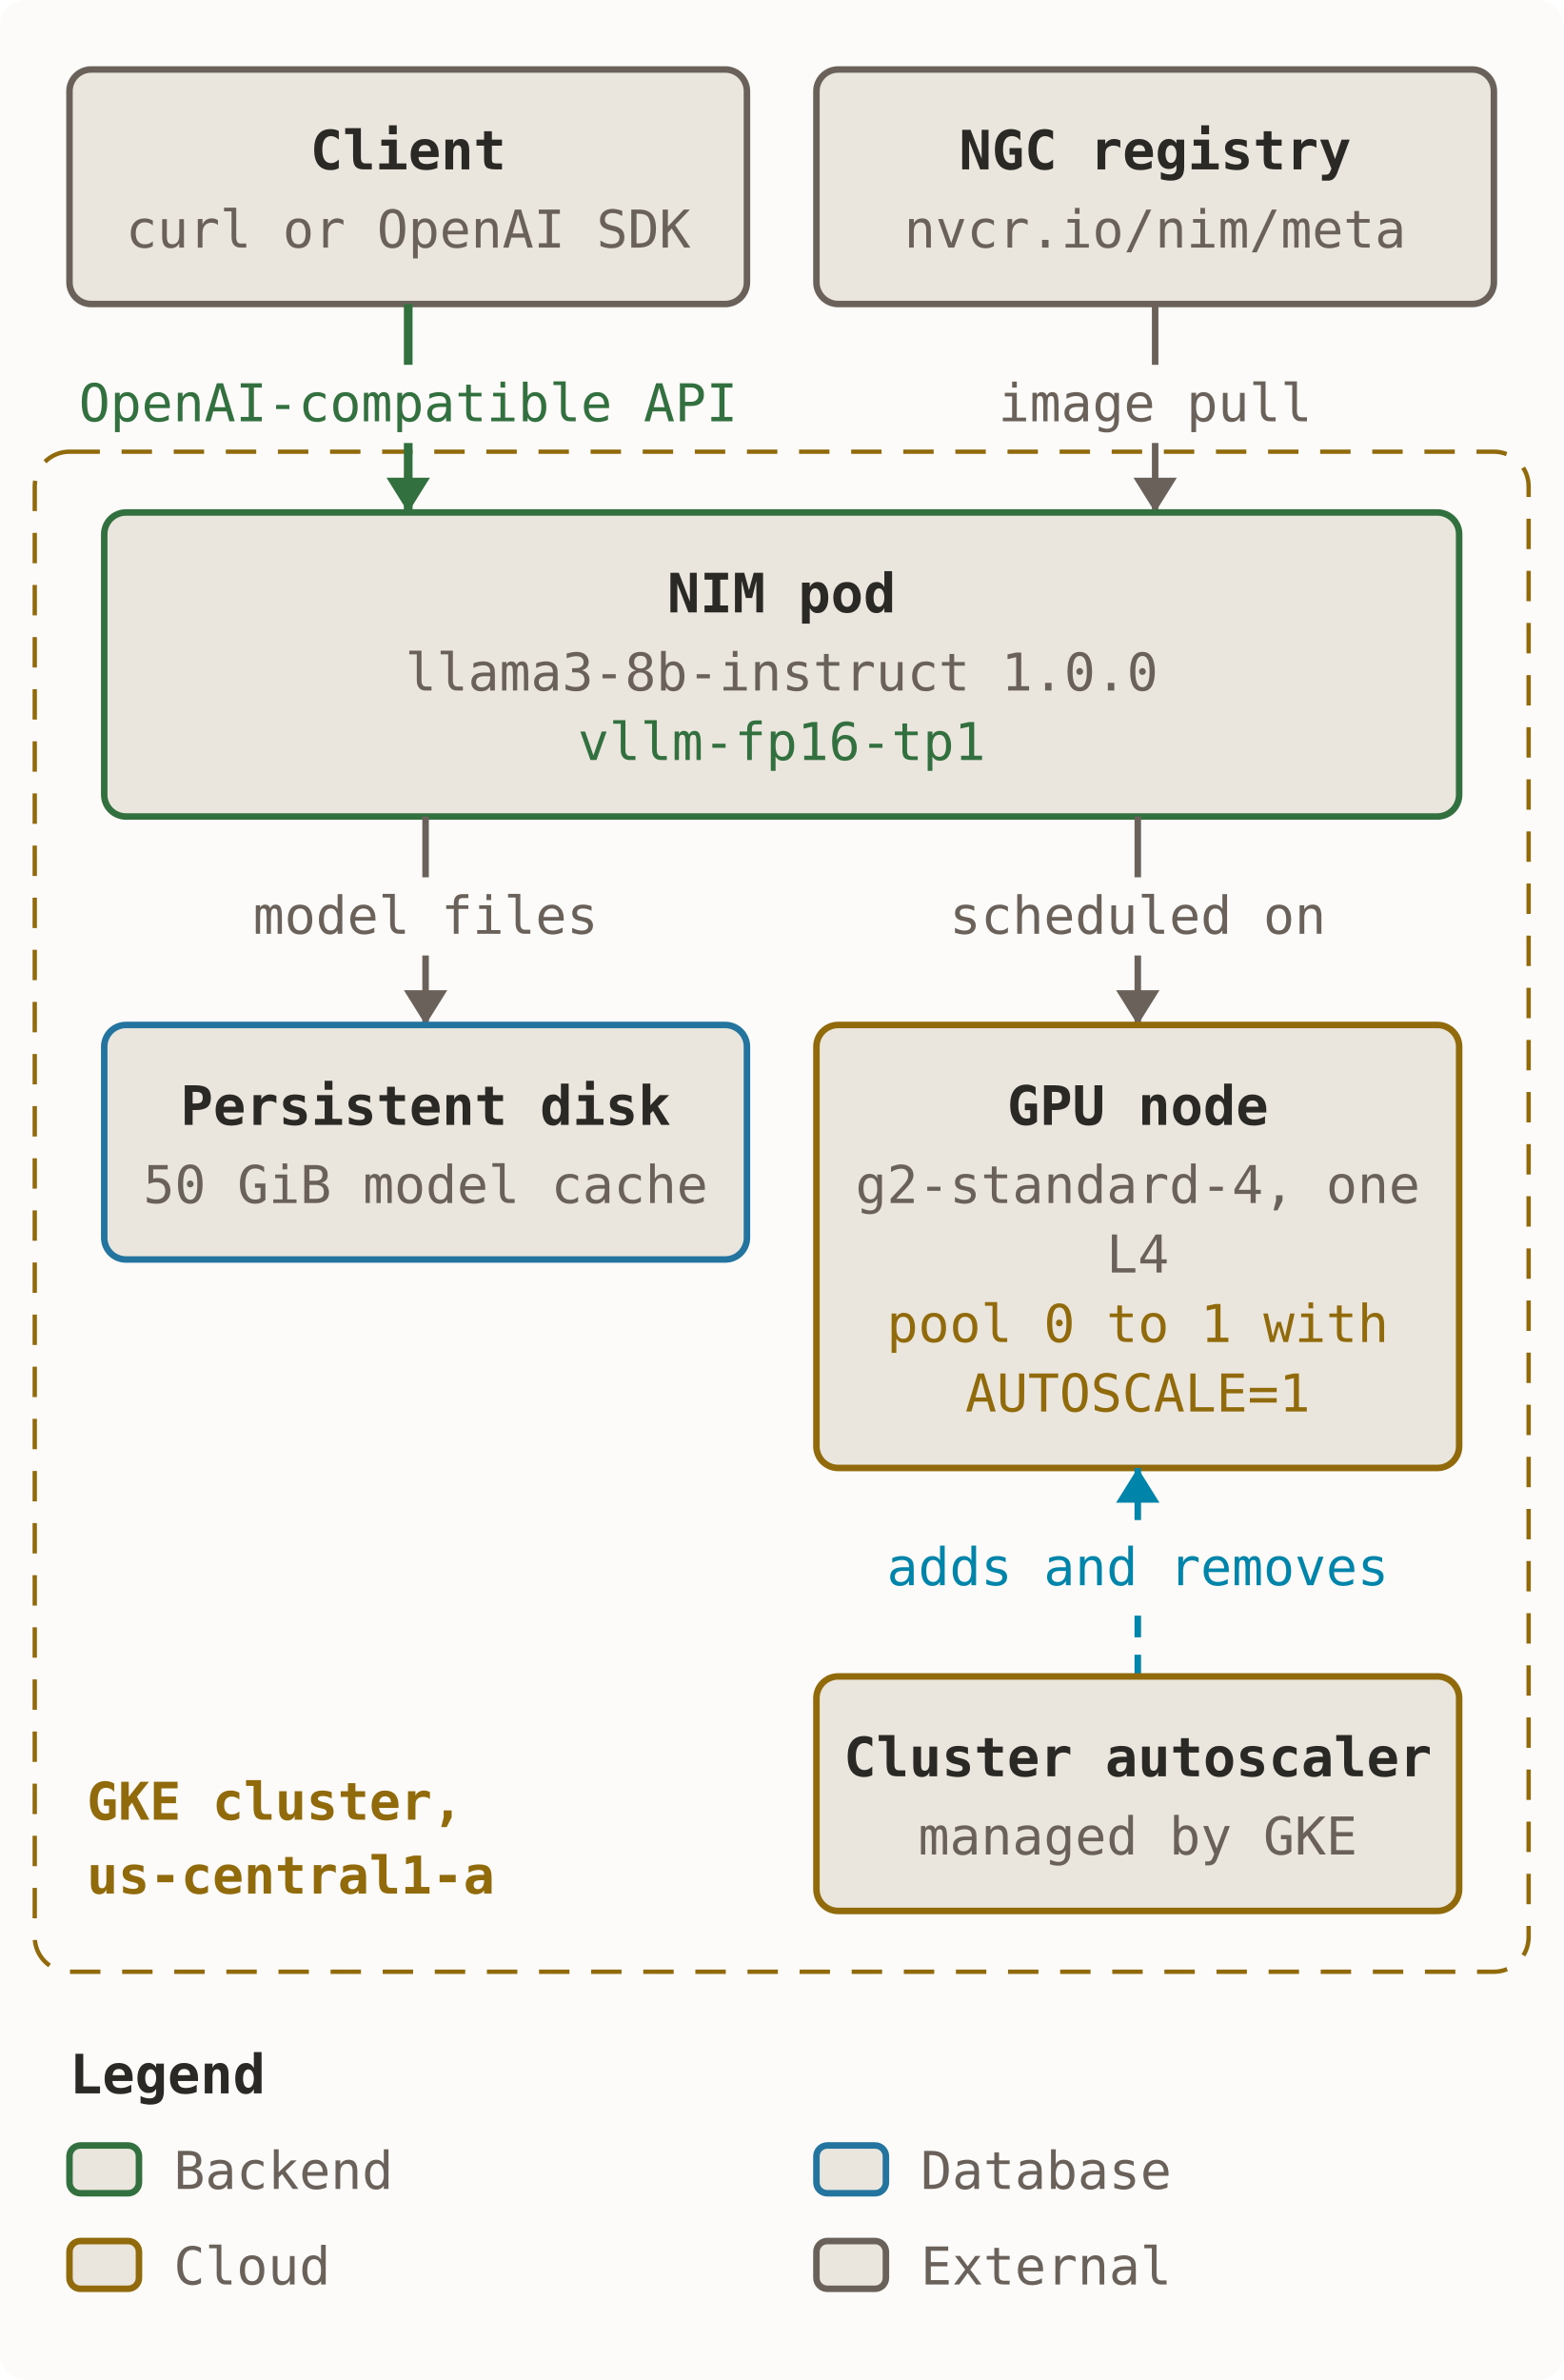
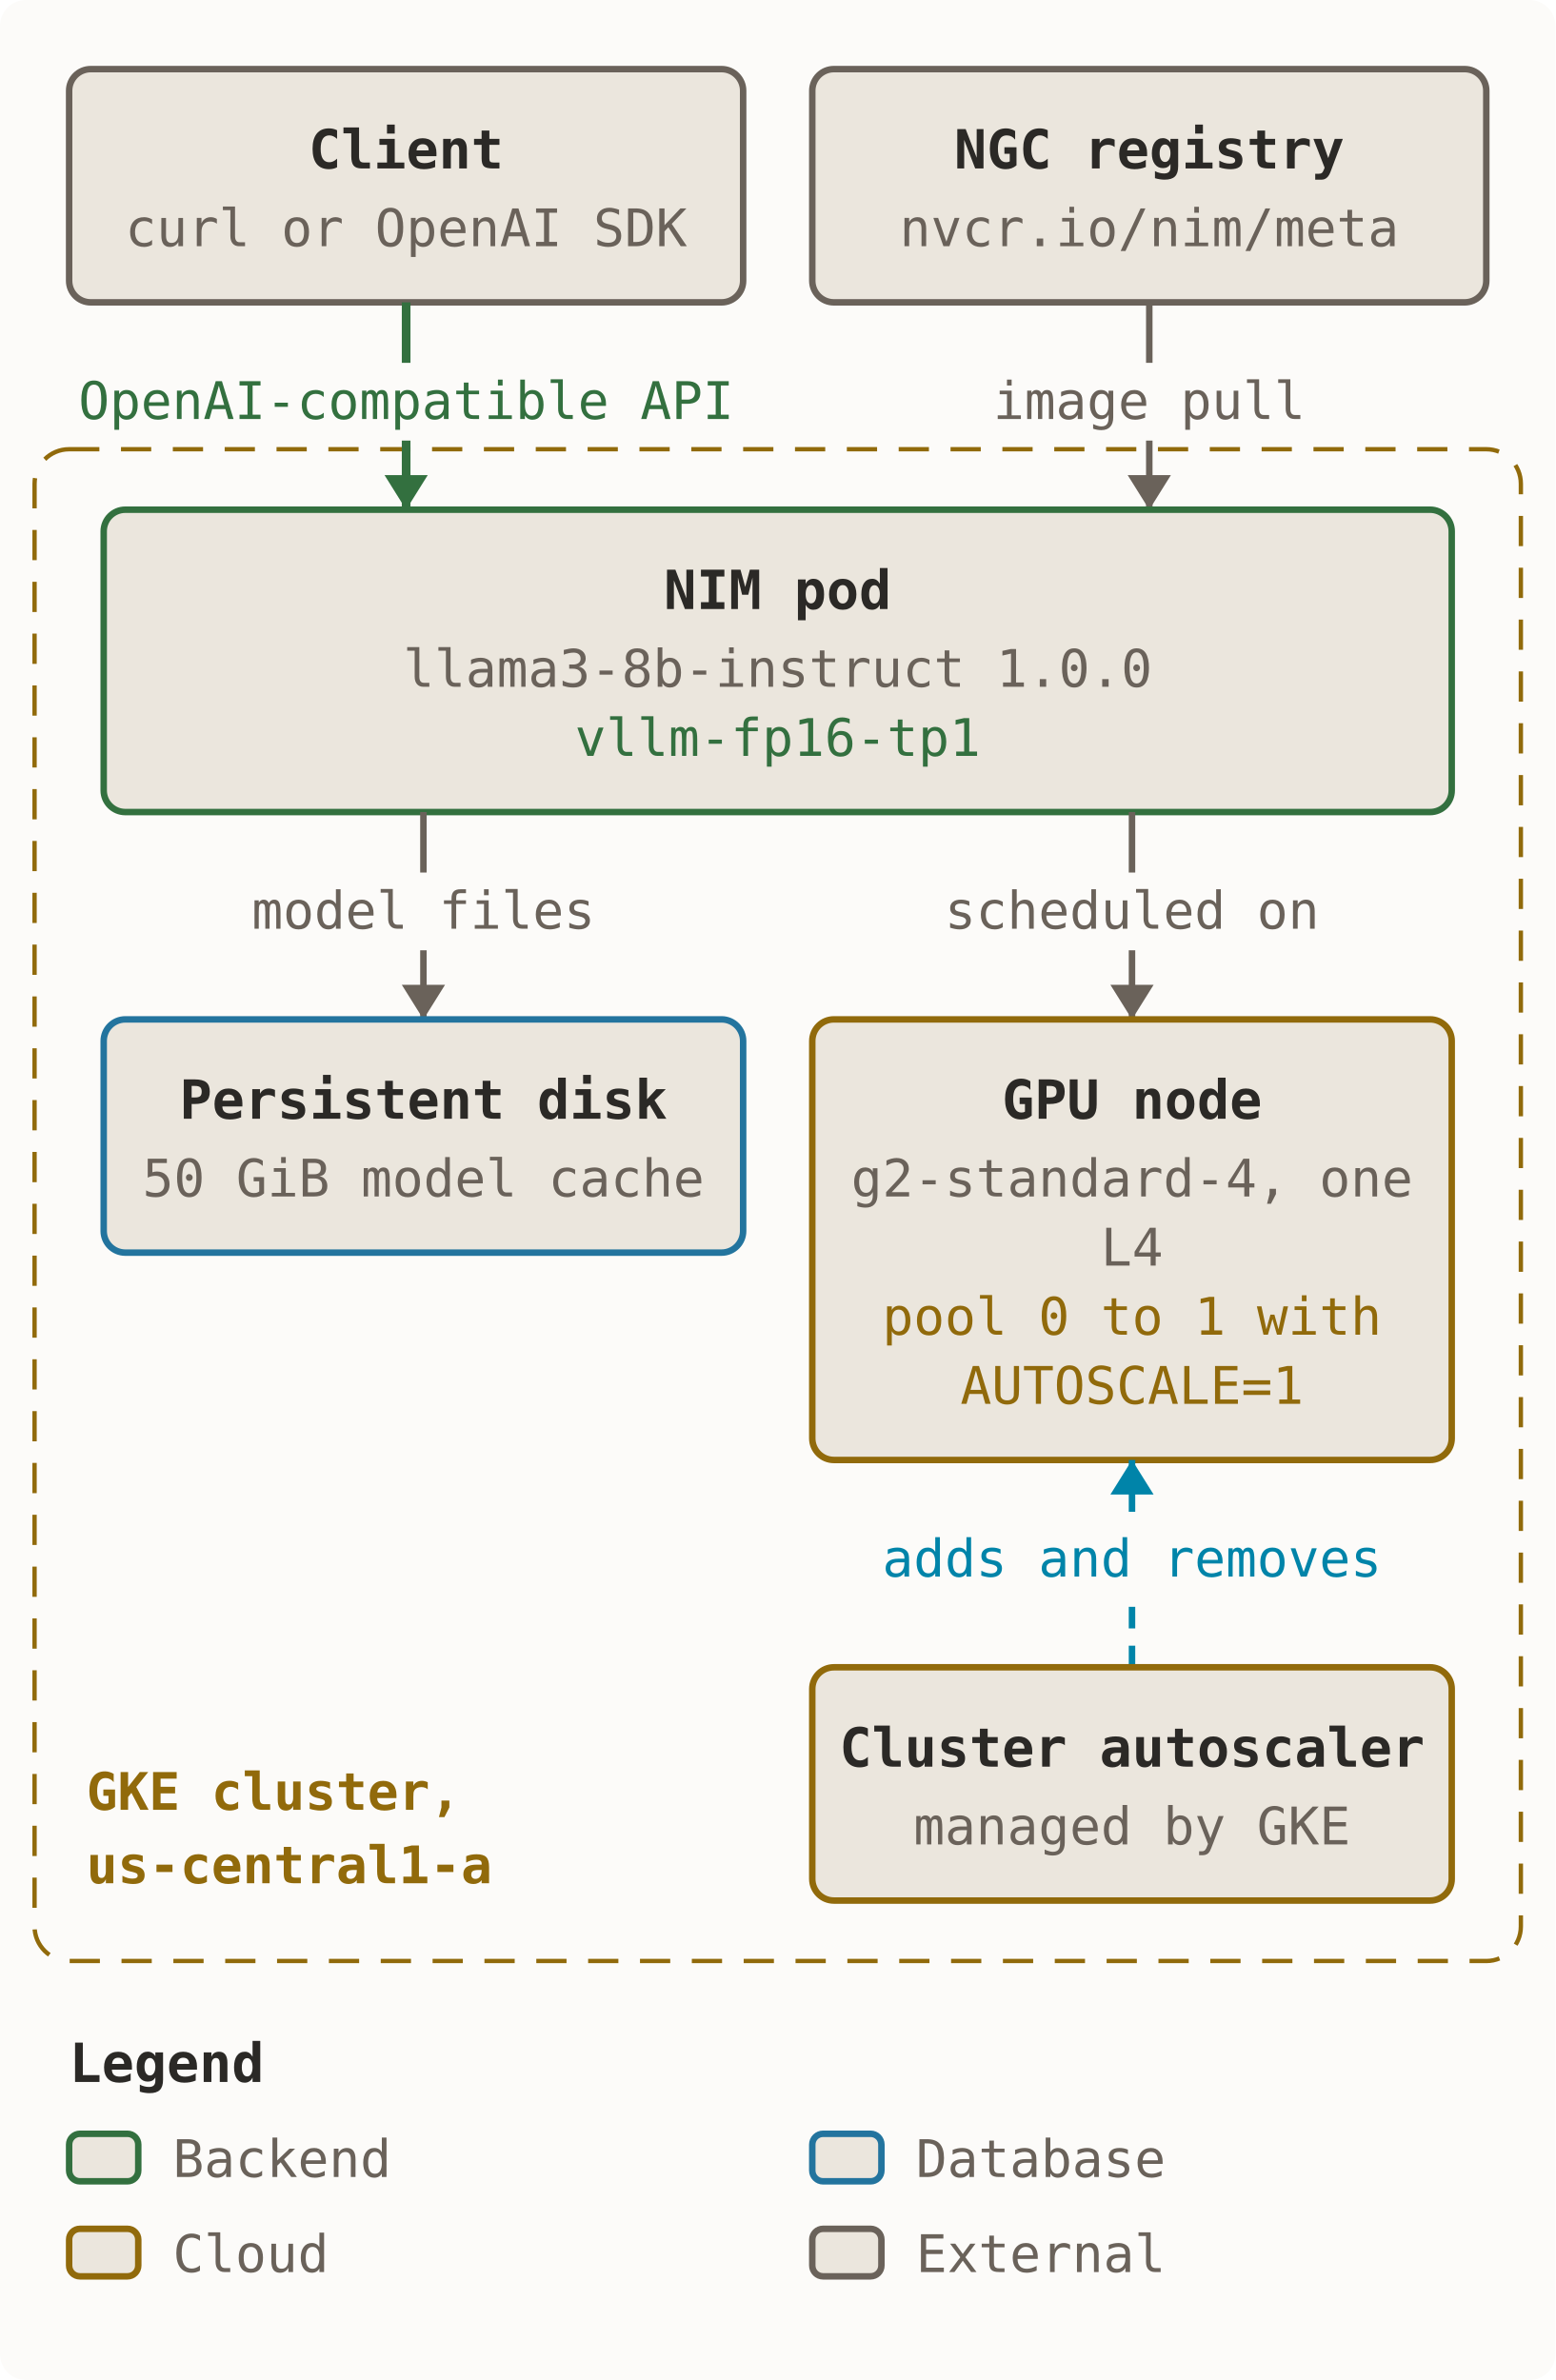
- <svg xmlns="http://www.w3.org/2000/svg" viewBox="0 0 360 548" role="img" font-family="ui-monospace, &quot;SFMono-Regular&quot;, &quot;SF Mono&quot;, Menlo, Consolas, monospace">
-   <rect width="360" height="548" rx="6" fill="#FCFBF9" />
+ <svg xmlns="http://www.w3.org/2000/svg" viewBox="0 0 360 551" role="img" font-family="ui-monospace, &quot;SFMono-Regular&quot;, &quot;SF Mono&quot;, Menlo, Consolas, monospace">
+   <rect width="360" height="551" rx="6" fill="#FCFBF9" />
  <rect x="16" y="16" width="156" height="54" rx="5" fill="#EBE6DD" stroke="#6A625A" stroke-width="1.5" />
  <text x="94" y="39" font-size="12.5" fill="#2B2926" text-anchor="middle" font-weight="600">Client</text>
  <text x="94" y="57" font-size="12" fill="#6A625A" text-anchor="middle">curl or OpenAI SDK</text>
  <rect x="188" y="16" width="156" height="54" rx="5" fill="#EBE6DD" stroke="#6A625A" stroke-width="1.5" />
  <text x="266" y="39" font-size="12.5" fill="#2B2926" text-anchor="middle" font-weight="600">NGC registry</text>
  <text x="266" y="57" font-size="12" fill="#6A625A" text-anchor="middle">nvcr.io/nim/meta</text>
  <rect x="8" y="104" width="344" height="350" rx="8" fill="none" stroke="#916A0B" stroke-dasharray="7 5" />
  <path d="M94 70 L94 118" fill="none" stroke="#33703F" stroke-width="2" />
  <polygon points="89,110 99,110 94,118" fill="#33703F" />
  <rect x="13.4" y="84" width="161.2" height="18" rx="3" fill="#FCFBF9" />
  <text x="94" y="97" font-size="12" fill="#33703F" text-anchor="middle">OpenAI-compatible API</text>
  <path d="M266 70 L266 118" fill="none" stroke="#6A625A" stroke-width="1.5" />
  <polygon points="261,110 271,110 266,118" fill="#6A625A" />
  <rect x="225.0" y="84" width="82.0" height="18" rx="3" fill="#FCFBF9" />
  <text x="266" y="97" font-size="12" fill="#6A625A" text-anchor="middle">image pull</text>
  <rect x="24" y="118" width="312" height="70" rx="5" fill="#EBE6DD" stroke="#33703F" stroke-width="1.5" />
  <text x="180" y="141" font-size="12.5" fill="#2B2926" text-anchor="middle" font-weight="600">NIM pod</text>
  <text x="180" y="159" font-size="12" fill="#6A625A" text-anchor="middle">llama3-8b-instruct 1.0.0</text>
  <text x="180" y="175" font-size="12" fill="#33703F" text-anchor="middle">vllm-fp16-tp1</text>
  <path d="M98 188 L98 236" fill="none" stroke="#6A625A" stroke-width="1.5" />
  <polygon points="93,228 103,228 98,236" fill="#6A625A" />
  <rect x="53.4" y="202" width="89.2" height="18" rx="3" fill="#FCFBF9" />
  <text x="98" y="215" font-size="12" fill="#6A625A" text-anchor="middle">model files</text>
  <path d="M262 188 L262 236" fill="none" stroke="#6A625A" stroke-width="1.5" />
  <polygon points="257,228 267,228 262,236" fill="#6A625A" />
  <rect x="213.8" y="202" width="96.4" height="18" rx="3" fill="#FCFBF9" />
  <text x="262" y="215" font-size="12" fill="#6A625A" text-anchor="middle">scheduled on</text>
  <rect x="24" y="236" width="148" height="54" rx="5" fill="#EBE6DD" stroke="#23749E" stroke-width="1.5" />
  <text x="98" y="259" font-size="12.5" fill="#2B2926" text-anchor="middle" font-weight="600">Persistent disk</text>
  <text x="98" y="277" font-size="12" fill="#6A625A" text-anchor="middle">50 GiB model cache</text>
  <rect x="188" y="236" width="148" height="102" rx="5" fill="#EBE6DD" stroke="#916A0B" stroke-width="1.5" />
  <text x="262" y="259" font-size="12.5" fill="#2B2926" text-anchor="middle" font-weight="600">GPU node</text>
  <text x="262" y="277" font-size="12" fill="#6A625A" text-anchor="middle">g2-standard-4, one</text>
  <text x="262" y="293" font-size="12" fill="#6A625A" text-anchor="middle">L4</text>
  <text x="262" y="309" font-size="12" fill="#916A0B" text-anchor="middle">pool 0 to 1 with</text>
  <text x="262" y="325" font-size="12" fill="#916A0B" text-anchor="middle">AUTOSCALE=1</text>
  <path d="M262 386 L262 338" fill="none" stroke="#0084A9" stroke-width="1.5" stroke-dasharray="5 4" />
  <polygon points="257,346 267,346 262,338" fill="#0084A9" />
  <rect x="199.4" y="352" width="125.2" height="18" rx="3" fill="#FCFBF9" />
  <text x="262" y="365" font-size="12" fill="#0084A9" text-anchor="middle">adds and removes</text>
  <rect x="188" y="386" width="148" height="54" rx="5" fill="#EBE6DD" stroke="#916A0B" stroke-width="1.5" />
  <text x="262" y="409" font-size="12.5" fill="#2B2926" text-anchor="middle" font-weight="600">Cluster autoscaler</text>
  <text x="262" y="427" font-size="12" fill="#6A625A" text-anchor="middle">managed by GKE</text>
  <text x="20" y="419" font-size="12" fill="#916A0B" font-weight="600">GKE cluster,</text>
  <text x="20" y="436" font-size="12" fill="#916A0B" font-weight="600">us-central1-a</text>
  <text x="16" y="482" font-size="12.5" fill="#2B2926" font-weight="600">Legend</text>
  <rect x="16" y="494" width="16" height="11" rx="2.5" fill="#EBE6DD" stroke="#33703F" stroke-width="1.5" />
  <text x="40" y="504" font-size="12" fill="#6A625A">Backend</text>
  <rect x="188" y="494" width="16" height="11" rx="2.5" fill="#EBE6DD" stroke="#23749E" stroke-width="1.5" />
  <text x="212" y="504" font-size="12" fill="#6A625A">Database</text>
  <rect x="16" y="516" width="16" height="11" rx="2.5" fill="#EBE6DD" stroke="#916A0B" stroke-width="1.5" />
  <text x="40" y="526" font-size="12" fill="#6A625A">Cloud</text>
  <rect x="188" y="516" width="16" height="11" rx="2.5" fill="#EBE6DD" stroke="#6A625A" stroke-width="1.5" />
  <text x="212" y="526" font-size="12" fill="#6A625A">External</text>
</svg>
